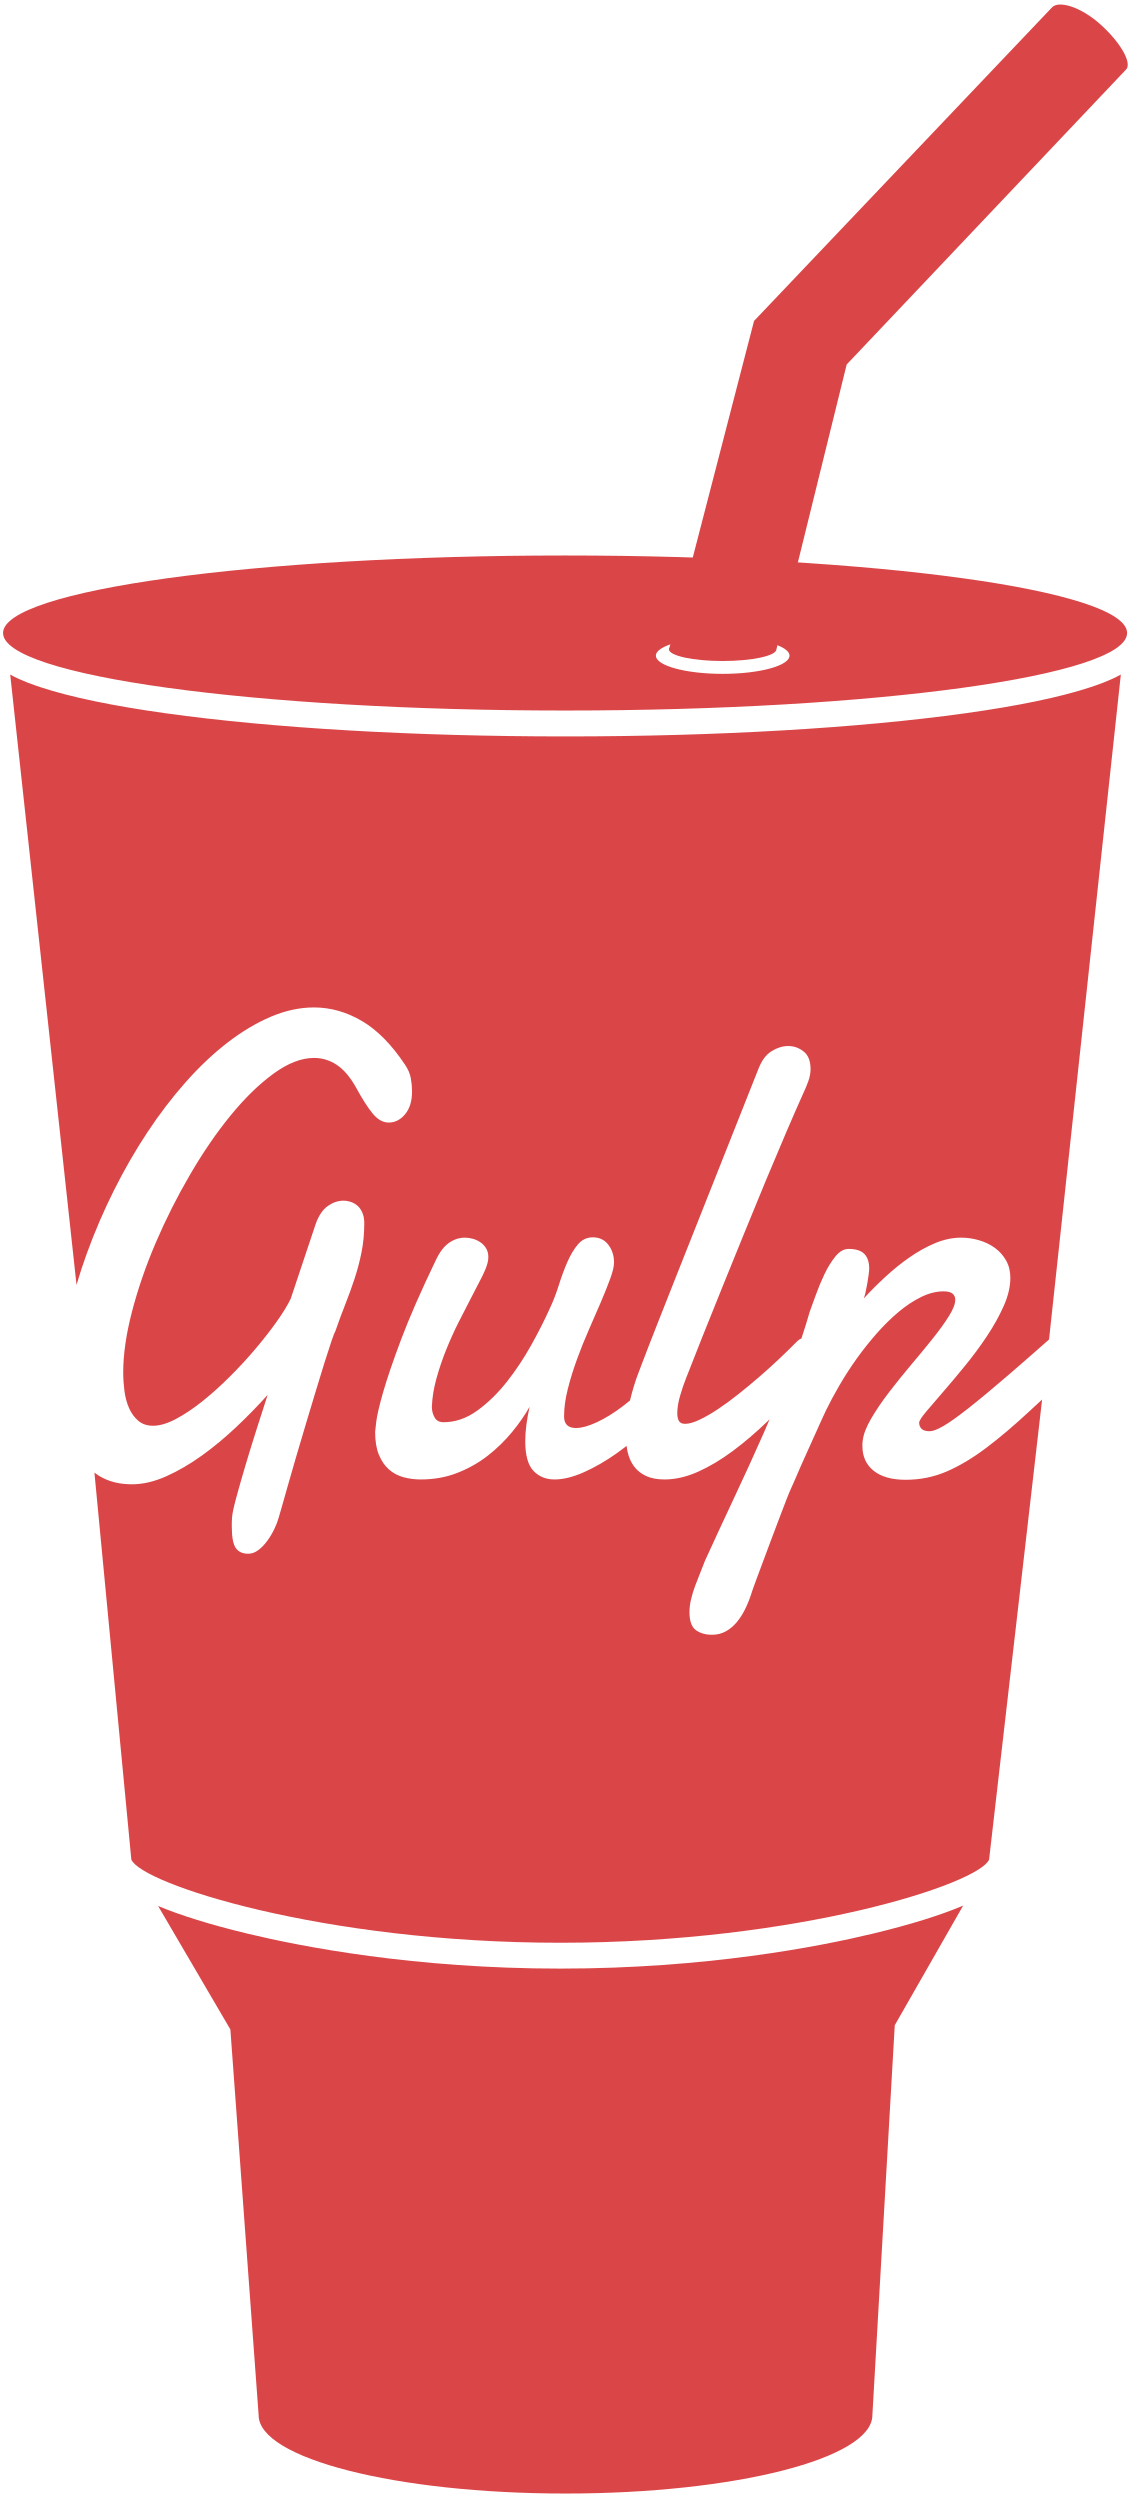
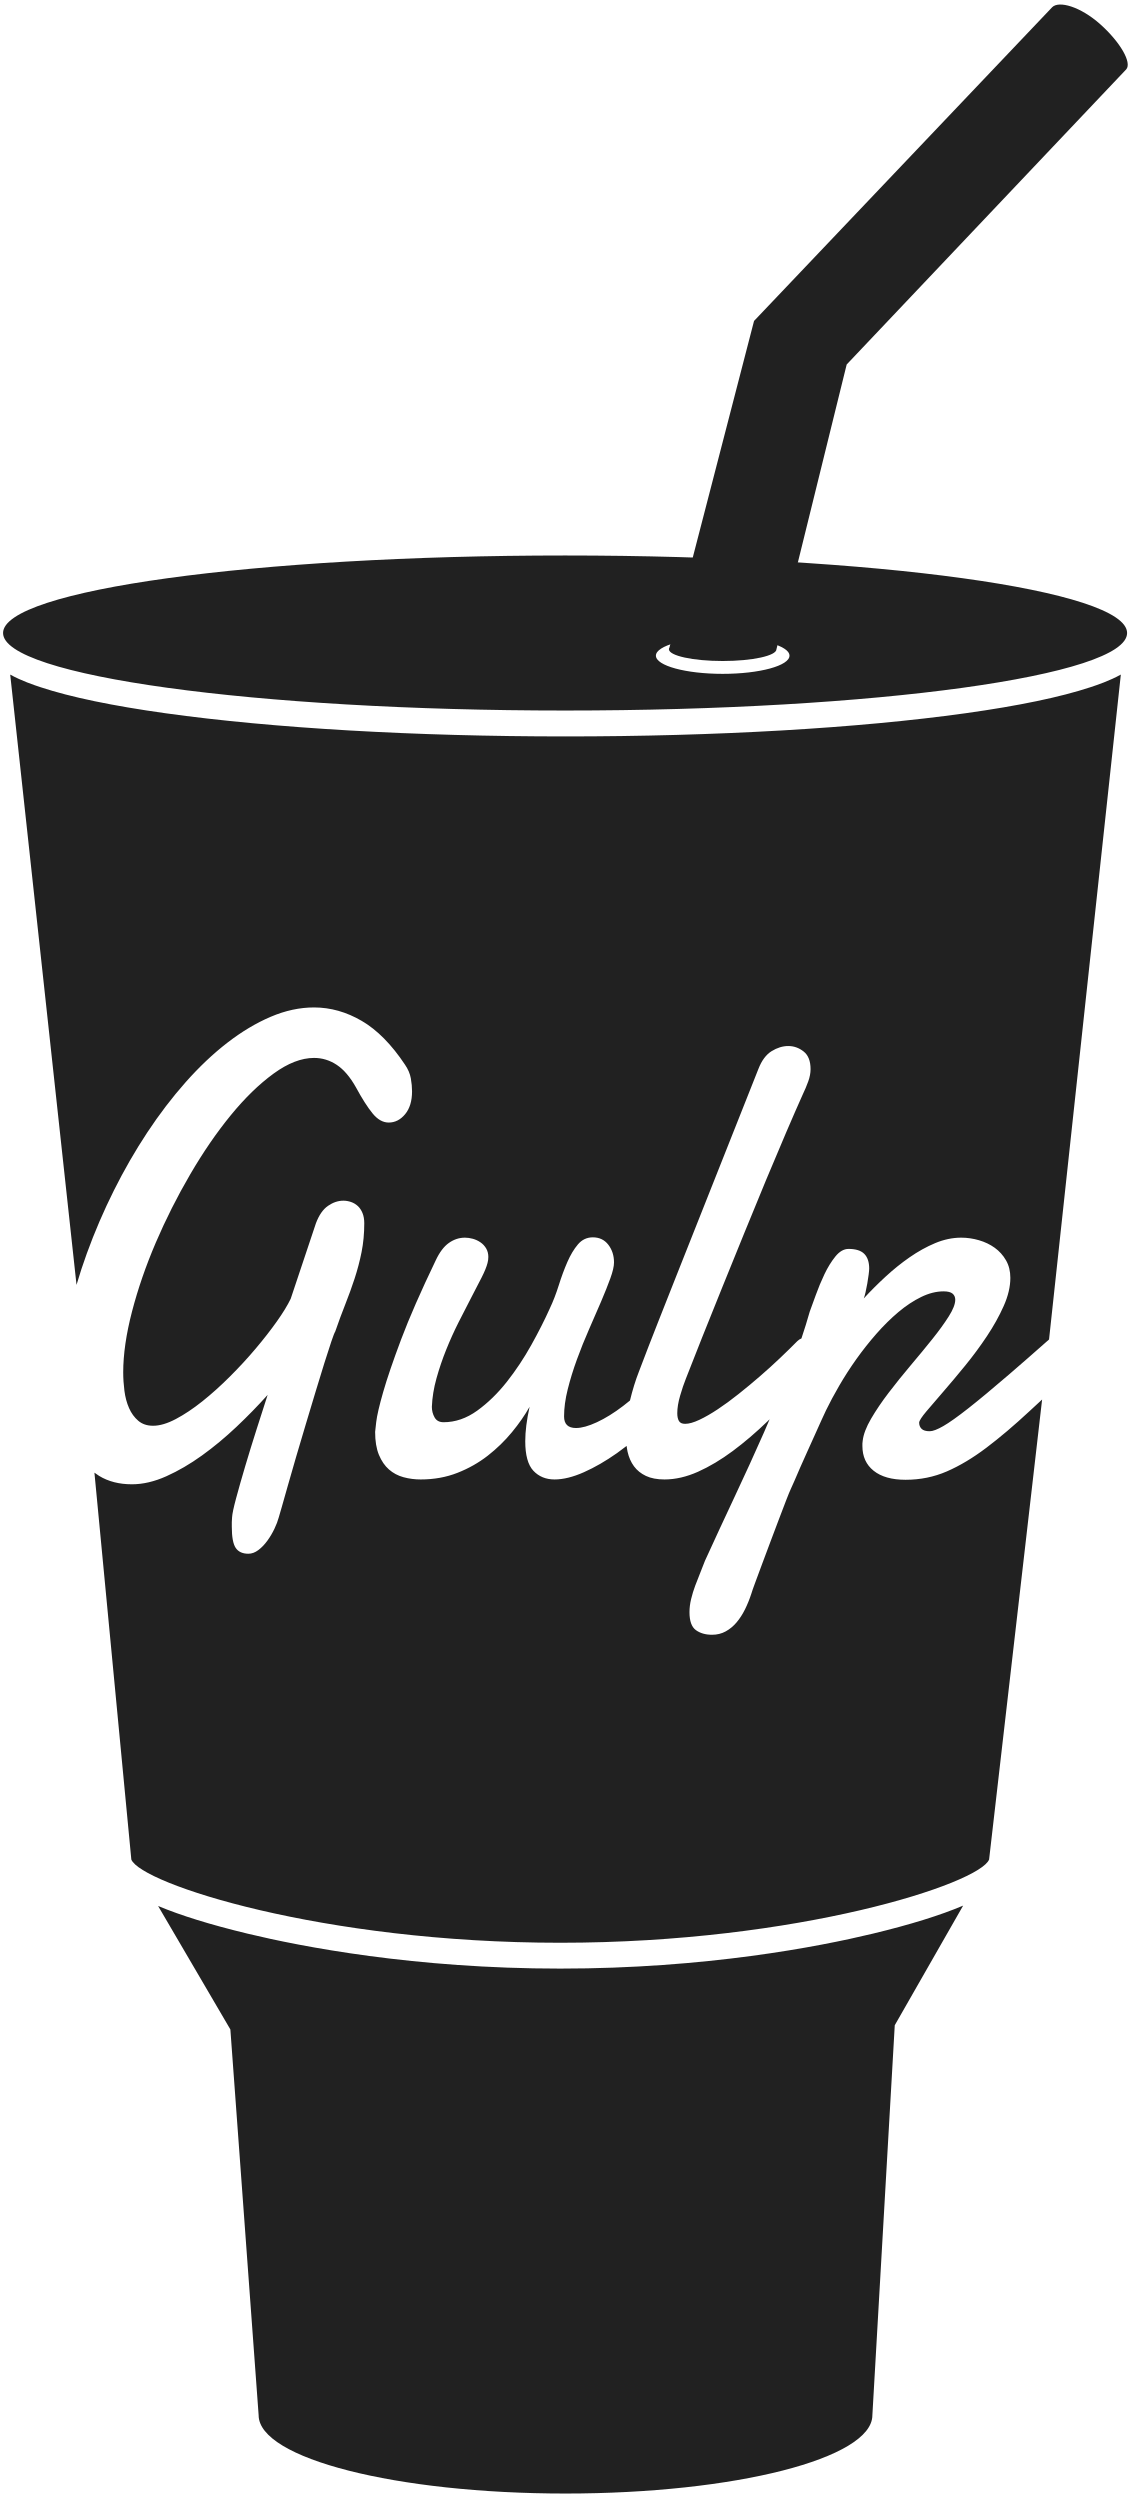
<svg xmlns="http://www.w3.org/2000/svg" width="175px" height="387px" viewBox="0 0 175 387" version="1.1">
  <defs />
  <g id="Page-1" stroke="none" stroke-width="1" fill="none" fill-rule="evenodd">
-     <g id="gulp" fill="#DA4648">
+     <g id="gulp" fill="#212121">
      <g id="Gulp-Logo" transform="translate(0, 1)">
        <path d="M86.72,303.739 C64.146,303.739 46.703,300.348 38.315,298.327 C32.579,296.945 27.973,295.515 24.474,294.046 L35.661,313.159 L40.037,372.878 C40.037,379.573 61.305,385 87.54,385 C113.775,385 135.043,379.573 135.043,372.878 L138.508,312.509 L149.093,293.99 C145.579,295.479 140.932,296.928 135.124,298.327 C126.736,300.348 109.293,303.739 86.72,303.739 Z M149.456,109.411 C132.888,111.725 110.899,113 87.54,113 C64.181,113 42.192,111.725 25.624,109.411 C17.417,108.265 10.924,106.913 6.325,105.395 C5.228,105.032 3.369,104.413 1.58,103.427 L11.845,197.9 C12.322,196.273 12.853,194.648 13.442,193.029 C14.647,189.711 16.041,186.467 17.623,183.298 C19.206,180.13 20.929,177.135 22.792,174.314 C24.654,171.494 26.637,168.897 28.738,166.524 C30.84,164.152 32.996,162.112 35.21,160.402 C37.423,158.694 39.657,157.358 41.912,156.396 C44.168,155.434 46.402,154.952 48.615,154.952 C51.164,154.952 53.63,155.649 56.012,157.043 C58.393,158.436 60.619,160.693 62.693,163.812 C63.169,164.509 63.471,165.214 63.596,165.927 C63.723,166.641 63.785,167.313 63.785,167.943 C63.785,169.436 63.428,170.615 62.714,171.477 C62,172.34 61.152,172.771 60.172,172.771 C59.274,172.771 58.441,172.298 57.671,171.353 C56.9,170.407 56.039,169.055 55.086,167.296 C54.189,165.703 53.202,164.551 52.124,163.837 C51.045,163.124 49.876,162.767 48.615,162.767 C46.654,162.767 44.56,163.58 42.333,165.206 C40.105,166.831 37.899,168.98 35.715,171.651 C33.529,174.323 31.435,177.375 29.432,180.81 C27.429,184.244 25.656,187.761 24.115,191.361 C22.574,194.963 21.35,198.514 20.439,202.014 C19.528,205.514 19.073,208.658 19.073,211.445 C19.073,212.375 19.137,213.33 19.262,214.307 C19.389,215.287 19.626,216.174 19.977,216.971 C20.326,217.768 20.803,218.422 21.405,218.935 C22.008,219.451 22.771,219.707 23.695,219.707 C24.732,219.707 25.908,219.359 27.226,218.662 C28.542,217.967 29.908,217.053 31.322,215.926 C32.737,214.797 34.159,213.52 35.588,212.092 C37.018,210.666 38.348,209.223 39.58,207.762 C40.812,206.303 41.905,204.9 42.857,203.557 C43.81,202.213 44.524,201.043 45.001,200.047 L48.909,188.35 C49.385,187.09 50.008,186.194 50.779,185.663 C51.549,185.132 52.341,184.866 53.154,184.866 C53.545,184.866 53.937,184.933 54.33,185.065 C54.723,185.198 55.072,185.406 55.381,185.687 C55.689,185.97 55.934,186.334 56.116,186.783 C56.298,187.23 56.389,187.753 56.389,188.35 C56.389,189.943 56.249,191.435 55.969,192.83 C55.689,194.225 55.332,195.584 54.897,196.912 C54.463,198.238 53.979,199.574 53.447,200.918 C52.915,202.262 52.396,203.664 51.893,205.125 C51.781,205.291 51.578,205.812 51.283,206.691 C50.989,207.572 50.633,208.676 50.212,210.002 C49.792,211.33 49.336,212.814 48.846,214.457 C48.355,216.1 47.852,217.775 47.334,219.484 C46.815,221.193 46.318,222.869 45.842,224.512 C45.365,226.154 44.937,227.639 44.56,228.967 C44.182,230.293 43.867,231.404 43.614,232.301 C43.362,233.197 43.208,233.727 43.152,233.895 C43.012,234.424 42.787,235.014 42.48,235.66 C42.172,236.307 41.808,236.922 41.387,237.502 C40.967,238.082 40.505,238.565 40,238.945 C39.496,239.326 38.978,239.518 38.445,239.518 C37.549,239.518 36.897,239.219 36.492,238.623 C36.085,238.025 35.883,236.93 35.883,235.338 L35.883,234.641 C35.883,234.408 35.896,234.158 35.924,233.895 C35.951,233.363 36.162,232.367 36.555,230.906 C36.947,229.447 37.416,227.797 37.963,225.955 C38.509,224.113 39.098,222.205 39.728,220.23 C40.357,218.256 40.925,216.49 41.43,214.93 C39.943,216.59 38.334,218.24 36.597,219.883 C34.859,221.525 33.08,223.002 31.26,224.312 C29.438,225.623 27.603,226.693 25.755,227.523 C23.906,228.352 22.127,228.768 20.418,228.768 C18.457,228.768 16.769,228.336 15.353,227.473 C15.098,227.316 14.857,227.141 14.617,226.967 L20.329,286.855 C21.816,290.582 49.81,299.739 86.72,299.739 C123.647,299.739 151.652,290.573 153.113,286.849 L161.318,215.647 C160.639,216.27 159.978,216.879 159.346,217.469 C156.992,219.658 154.771,221.541 152.684,223.117 C150.598,224.693 148.559,225.914 146.57,226.775 C144.58,227.639 142.451,228.07 140.182,228.07 C138.053,228.07 136.406,227.605 135.244,226.676 C134.082,225.748 133.5,224.471 133.5,222.844 L133.5,222.471 C133.5,222.355 133.514,222.213 133.543,222.047 C133.654,221.053 134.09,219.906 134.846,218.613 C135.602,217.318 136.512,215.975 137.576,214.582 C138.641,213.188 139.775,211.777 140.98,210.35 C142.185,208.924 143.299,207.572 144.322,206.293 C145.344,205.018 146.191,203.848 146.863,202.785 C147.537,201.723 147.873,200.861 147.873,200.197 C147.873,199.799 147.732,199.484 147.453,199.25 C147.172,199.02 146.709,198.902 146.066,198.902 C144.945,198.902 143.789,199.193 142.6,199.773 C141.408,200.353 140.23,201.135 139.068,202.113 C137.906,203.092 136.771,204.213 135.664,205.473 C134.559,206.734 133.522,208.045 132.555,209.404 C131.588,210.766 130.707,212.135 129.908,213.512 C129.109,214.889 128.43,216.158 127.869,217.318 C127.701,217.684 127.463,218.199 127.154,218.861 C126.846,219.525 126.51,220.273 126.146,221.102 C125.781,221.932 125.396,222.787 124.99,223.664 C124.584,224.545 124.213,225.375 123.877,226.154 C123.541,226.934 123.24,227.629 122.975,228.244 C122.707,228.857 122.518,229.281 122.406,229.514 C122.266,229.812 122.035,230.375 121.713,231.205 C121.391,232.035 121.019,233.006 120.6,234.117 C120.18,235.228 119.738,236.398 119.275,237.627 C118.815,238.853 118.379,240.016 117.973,241.111 C117.566,242.205 117.209,243.168 116.902,243.998 C116.594,244.826 116.396,245.391 116.312,245.69 C116.033,246.553 115.703,247.364 115.326,248.13 C114.947,248.892 114.514,249.564 114.023,250.146 C113.533,250.726 112.973,251.19 112.342,251.538 C111.711,251.888 111.004,252.061 110.221,252.061 C109.211,252.061 108.379,251.819 107.719,251.339 C107.062,250.858 106.732,249.936 106.732,248.577 C106.732,247.913 106.816,247.233 106.984,246.537 C107.152,245.84 107.363,245.15 107.615,244.471 C107.867,243.789 108.127,243.127 108.393,242.48 C108.658,241.832 108.904,241.211 109.127,240.613 C110.641,237.295 112.182,233.969 113.75,230.633 C115.318,227.299 116.824,223.998 118.268,220.729 C118.568,220.047 118.844,219.379 119.137,218.701 C119.049,218.787 118.963,218.877 118.877,218.961 C117.055,220.721 115.242,222.271 113.435,223.615 C111.627,224.959 109.834,226.029 108.057,226.826 C106.277,227.621 104.547,228.02 102.865,228.02 C101.717,228.02 100.758,227.838 99.988,227.473 C99.217,227.107 98.602,226.609 98.139,225.98 C97.676,225.35 97.346,224.603 97.15,223.74 C97.084,223.445 97.043,223.137 97,222.83 C96.508,223.213 96.012,223.586 95.512,223.94 C93.775,225.166 92.066,226.154 90.385,226.9 C88.705,227.647 87.191,228.02 85.848,228.02 C84.502,228.02 83.41,227.572 82.568,226.676 C81.728,225.781 81.309,224.254 81.309,222.098 C81.309,220.57 81.533,218.795 81.98,216.772 C81.252,218.066 80.342,219.377 79.25,220.703 C78.156,222.031 76.91,223.242 75.51,224.338 C74.107,225.432 72.539,226.32 70.803,227 C69.065,227.68 67.174,228.02 65.13,228.02 C64.205,228.02 63.316,227.904 62.461,227.672 C61.606,227.439 60.857,227.041 60.213,226.477 C59.568,225.914 59.051,225.158 58.658,224.213 C58.266,223.268 58.07,222.08 58.07,220.654 C58.07,220.621 58.126,220.115 58.238,219.135 C58.35,218.156 58.707,216.613 59.31,214.506 C59.912,212.4 60.844,209.67 62.103,206.318 C63.365,202.967 65.144,198.902 67.441,194.125 C68.029,192.863 68.709,191.959 69.478,191.412 C70.25,190.864 71.082,190.59 71.978,190.59 C72.371,190.59 72.777,190.649 73.197,190.764 C73.619,190.881 74.01,191.063 74.375,191.312 C74.738,191.561 75.033,191.877 75.258,192.258 C75.48,192.639 75.594,193.078 75.594,193.576 C75.594,193.908 75.551,194.225 75.467,194.521 C75.326,195.088 75.025,195.824 74.565,196.736 C74.102,197.65 73.562,198.695 72.945,199.873 C72.33,201.051 71.678,202.32 70.992,203.682 C70.305,205.041 69.668,206.451 69.08,207.912 C68.492,209.373 67.987,210.857 67.567,212.367 C67.147,213.877 66.908,215.346 66.853,216.772 C66.853,217.369 66.992,217.916 67.273,218.414 C67.553,218.912 68.016,219.16 68.66,219.16 C70.48,219.16 72.217,218.562 73.871,217.369 C75.523,216.174 77.049,214.689 78.451,212.914 C79.852,211.139 81.119,209.23 82.254,207.189 C83.389,205.148 84.334,203.283 85.09,201.59 C85.623,200.463 86.092,199.25 86.498,197.957 C86.904,196.662 87.346,195.469 87.822,194.373 C88.299,193.277 88.844,192.365 89.461,191.635 C90.076,190.906 90.848,190.54 91.771,190.54 C92.781,190.54 93.578,190.922 94.168,191.685 C94.756,192.449 95.049,193.361 95.049,194.422 C95.049,195.019 94.861,195.842 94.482,196.887 C94.103,197.932 93.627,199.127 93.053,200.471 C92.478,201.815 91.855,203.25 91.184,204.775 C90.512,206.303 89.887,207.853 89.315,209.43 C88.738,211.006 88.264,212.549 87.885,214.059 C87.506,215.568 87.318,216.971 87.318,218.264 C87.318,219.459 87.934,220.057 89.166,220.057 C90.035,220.057 91.113,219.758 92.402,219.16 C93.691,218.562 95.043,217.725 96.457,216.646 C96.81,216.377 97.166,216.096 97.519,215.801 C97.914,214.172 98.377,212.666 98.916,211.297 C99.896,208.707 100.891,206.137 101.9,203.582 C102.908,201.027 103.832,198.687 104.674,196.563 L117.406,164.459 C117.91,163.165 118.59,162.252 119.443,161.721 C120.299,161.191 121.16,160.925 122.029,160.925 C122.896,160.925 123.687,161.207 124.402,161.771 C125.117,162.336 125.475,163.248 125.475,164.509 C125.475,165.106 125.355,165.737 125.117,166.4 C124.879,167.064 124.578,167.777 124.213,168.54 C123.514,170.101 122.68,172.008 121.713,174.264 C120.746,176.521 119.709,178.977 118.603,181.631 C117.496,184.286 116.361,187.048 115.199,189.918 C114.037,192.789 112.902,195.584 111.795,198.305 C110.69,201.027 109.652,203.605 108.685,206.045 C107.719,208.484 106.887,210.6 106.185,212.391 C105.877,213.154 105.576,214.043 105.283,215.055 C104.988,216.066 104.842,216.971 104.842,217.768 C104.842,218.264 104.926,218.662 105.094,218.961 C105.262,219.26 105.584,219.41 106.06,219.41 C106.648,219.41 107.383,219.203 108.266,218.787 C109.148,218.373 110.1,217.824 111.123,217.144 C112.147,216.465 113.211,215.685 114.316,214.805 C115.424,213.926 116.523,213.014 117.615,212.068 C118.709,211.121 119.752,210.176 120.746,209.23 C121.74,208.285 122.631,207.414 123.416,206.617 C123.6,206.426 123.82,206.291 124.062,206.19 C124.535,204.777 124.967,203.393 125.348,202.039 C125.572,201.441 125.881,200.596 126.273,199.5 C126.664,198.404 127.113,197.326 127.617,196.264 C128.121,195.203 128.69,194.281 129.318,193.502 C129.949,192.723 130.629,192.332 131.357,192.332 C132.478,192.332 133.291,192.59 133.795,193.103 C134.299,193.619 134.551,194.373 134.551,195.369 C134.551,195.568 134.523,195.883 134.467,196.314 C134.41,196.746 134.342,197.203 134.258,197.684 C134.174,198.164 134.082,198.621 133.984,199.053 C133.885,199.484 133.795,199.799 133.711,199.998 C134.746,198.869 135.867,197.75 137.072,196.639 C138.277,195.527 139.523,194.521 140.812,193.627 C142.102,192.73 143.418,192.002 144.764,191.435 C146.107,190.873 147.453,190.59 148.797,190.59 C149.721,190.59 150.639,190.723 151.549,190.989 C152.459,191.254 153.273,191.644 153.986,192.158 C154.701,192.674 155.283,193.32 155.73,194.1 C156.178,194.879 156.402,195.783 156.402,196.812 C156.402,198.174 156.06,199.625 155.373,201.168 C154.687,202.711 153.826,204.262 152.789,205.82 C151.752,207.381 150.631,208.898 149.428,210.375 C148.223,211.852 147.096,213.195 146.045,214.406 C144.994,215.619 144.111,216.646 143.396,217.492 C142.684,218.34 142.31,218.912 142.283,219.211 C142.283,219.609 142.41,219.932 142.662,220.182 C142.914,220.43 143.334,220.555 143.922,220.555 C144.398,220.555 145.1,220.289 146.023,219.758 C146.947,219.227 148.244,218.307 149.91,216.996 C151.576,215.685 153.693,213.926 156.256,211.719 C158.014,210.207 160.072,208.404 162.391,206.353 L173.505,103.424 C171.715,104.412 169.853,105.032 168.755,105.395 C164.157,106.913 157.664,108.265 149.456,109.411 Z M87.474,84.99 C39.425,84.99 0.474,90.362 0.474,96.99 C0.474,103.618 39.425,108.99 87.474,108.99 C135.523,108.99 174.474,103.618 174.474,96.99 C174.474,90.362 135.523,84.99 87.474,84.99 Z M122.212,100.497 C122.212,102.052 117.583,103.313 111.872,103.313 C106.162,103.313 101.533,102.052 101.533,100.497 C101.533,98.941 106.162,97.68 111.872,97.68 C117.583,97.68 122.212,98.941 122.212,100.497 Z" id="Cup" />
        <path d="M103.627,99.252 C103.575,99.334 103.549,99.417 103.549,99.502 C103.549,100.509 107.276,101.324 111.872,101.324 C116.469,101.324 120.195,100.509 120.195,99.502 L131.066,55.424 L174.299,9.779 C174.313,9.765 174.327,9.751 174.34,9.736 C175.255,8.701 173.398,5.498 170.317,2.751 C167.236,0.004 163.909,-0.926 162.875,0.12 C162.867,0.128 162.86,0.136 162.852,0.144 L116.725,48.682 L103.627,99.252 Z" id="Straw" />
      </g>
    </g>
  </g>
</svg>
